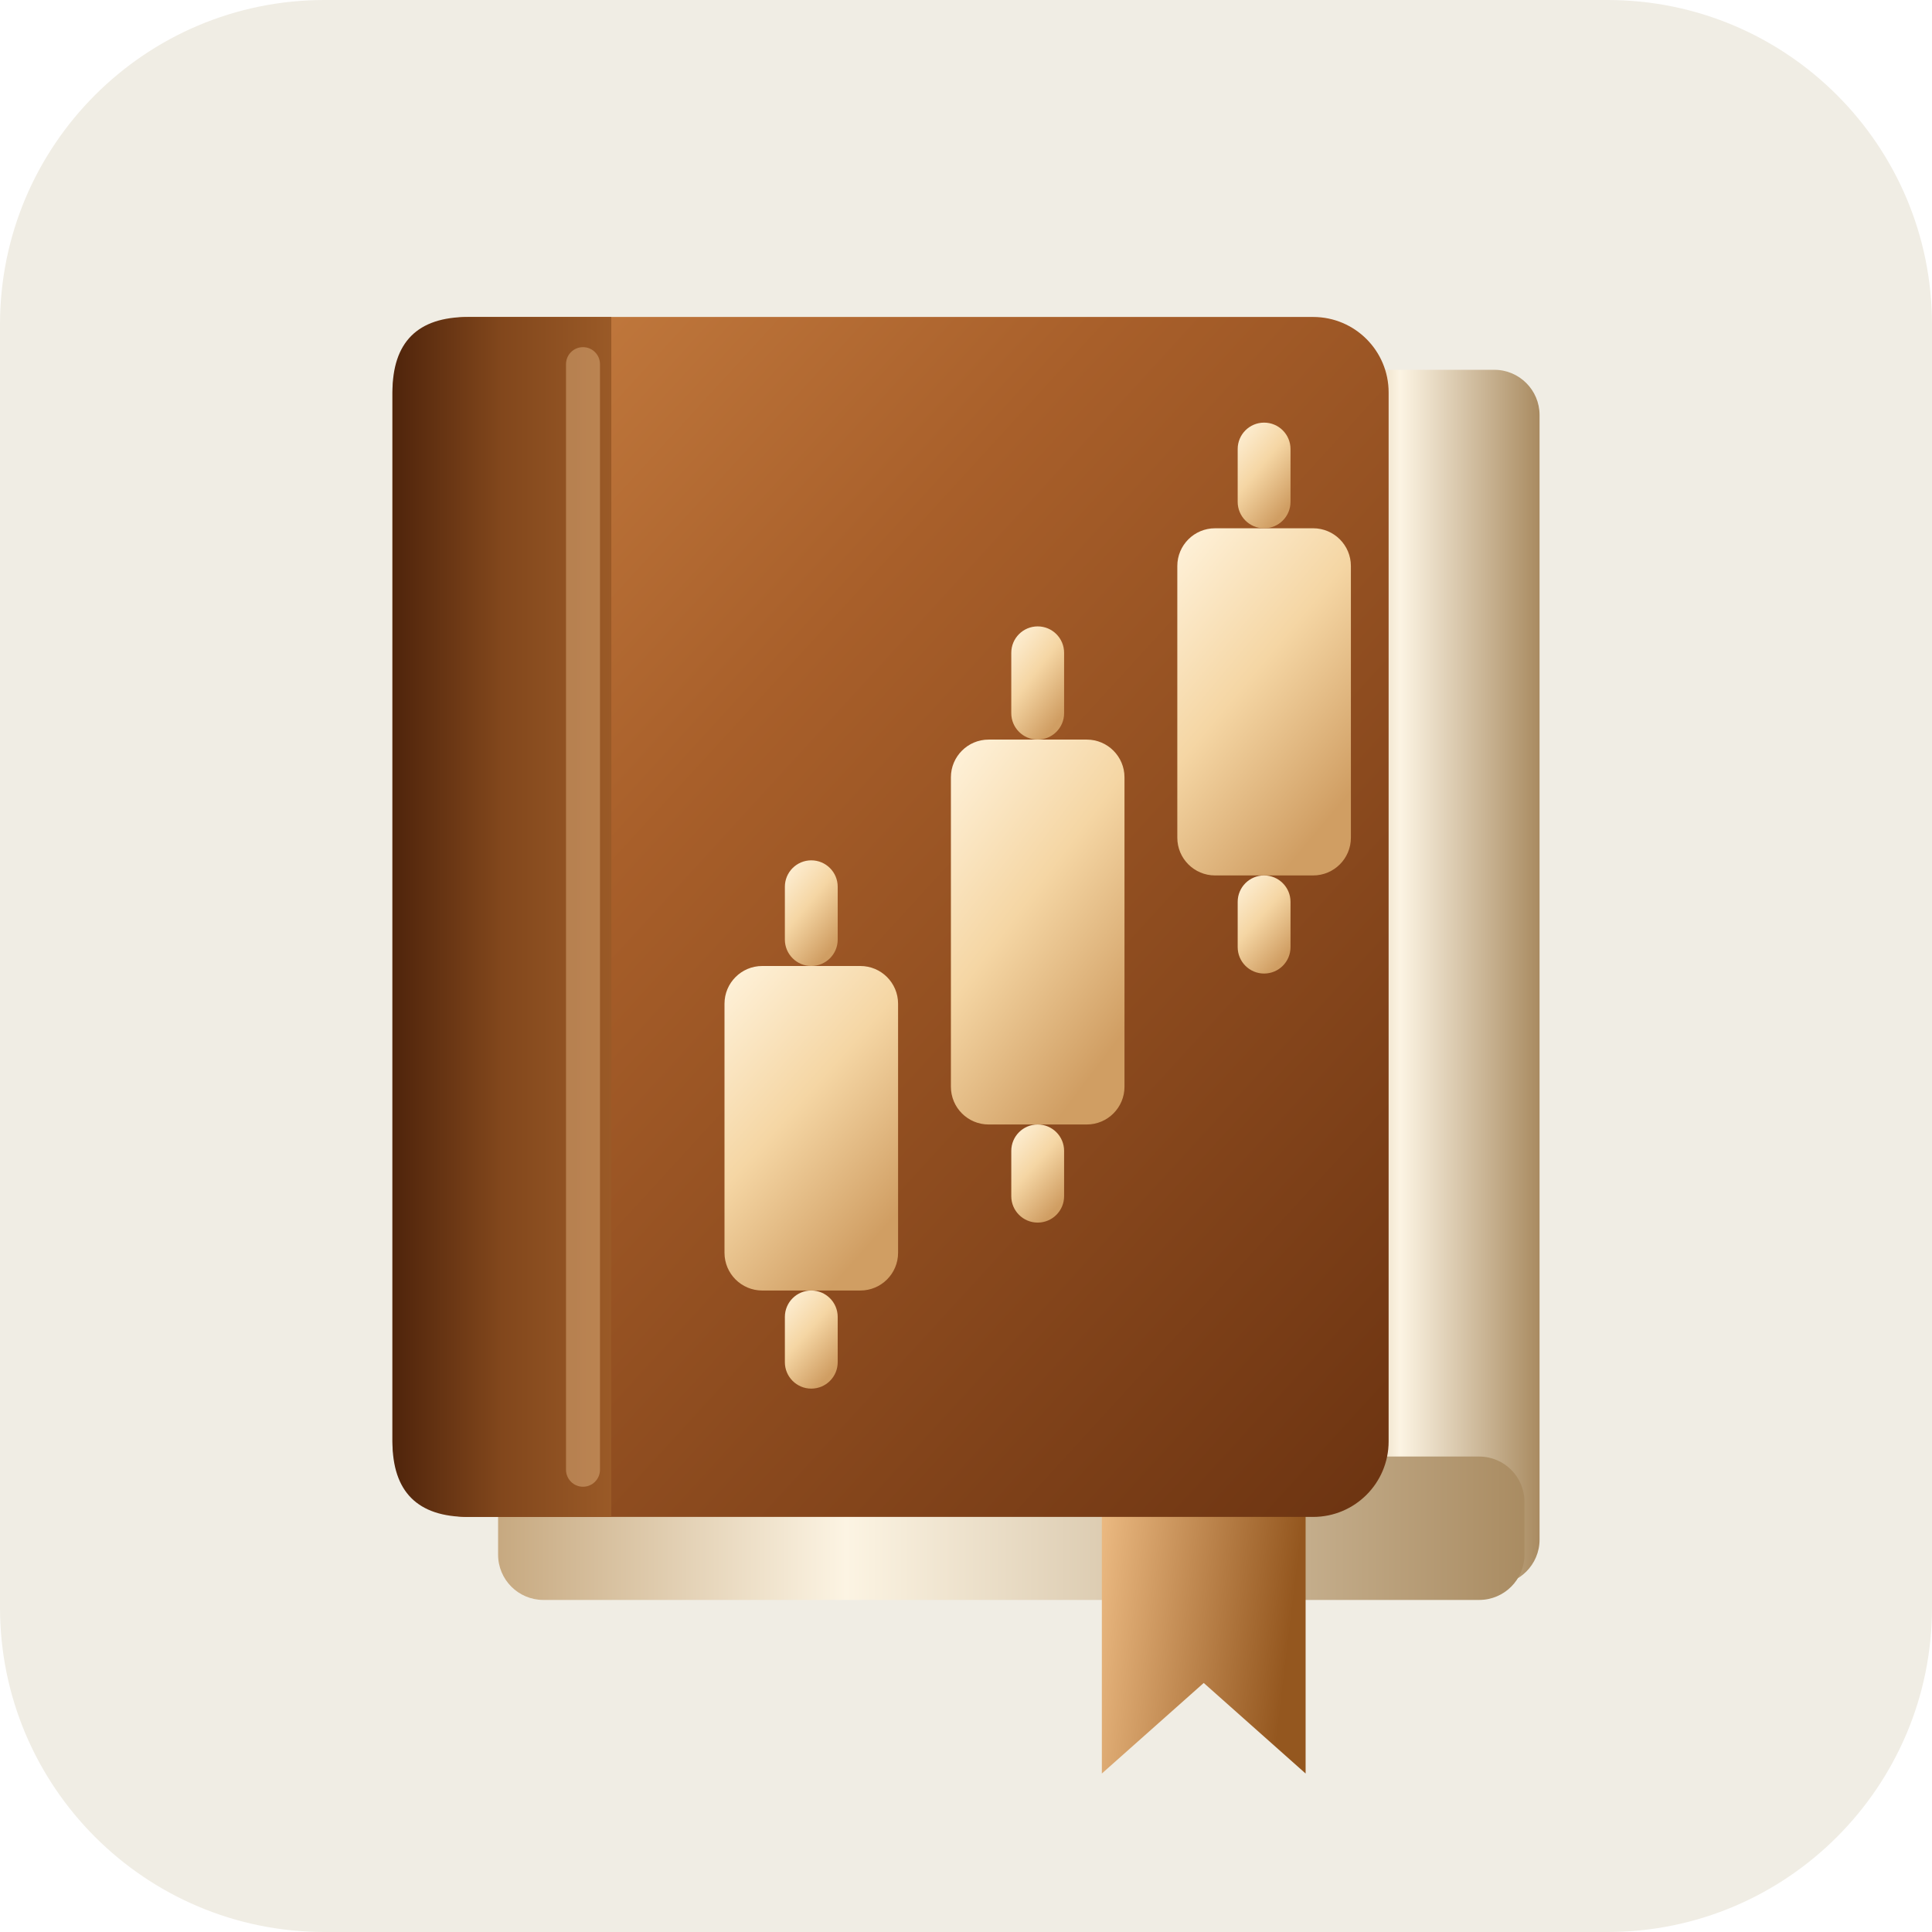
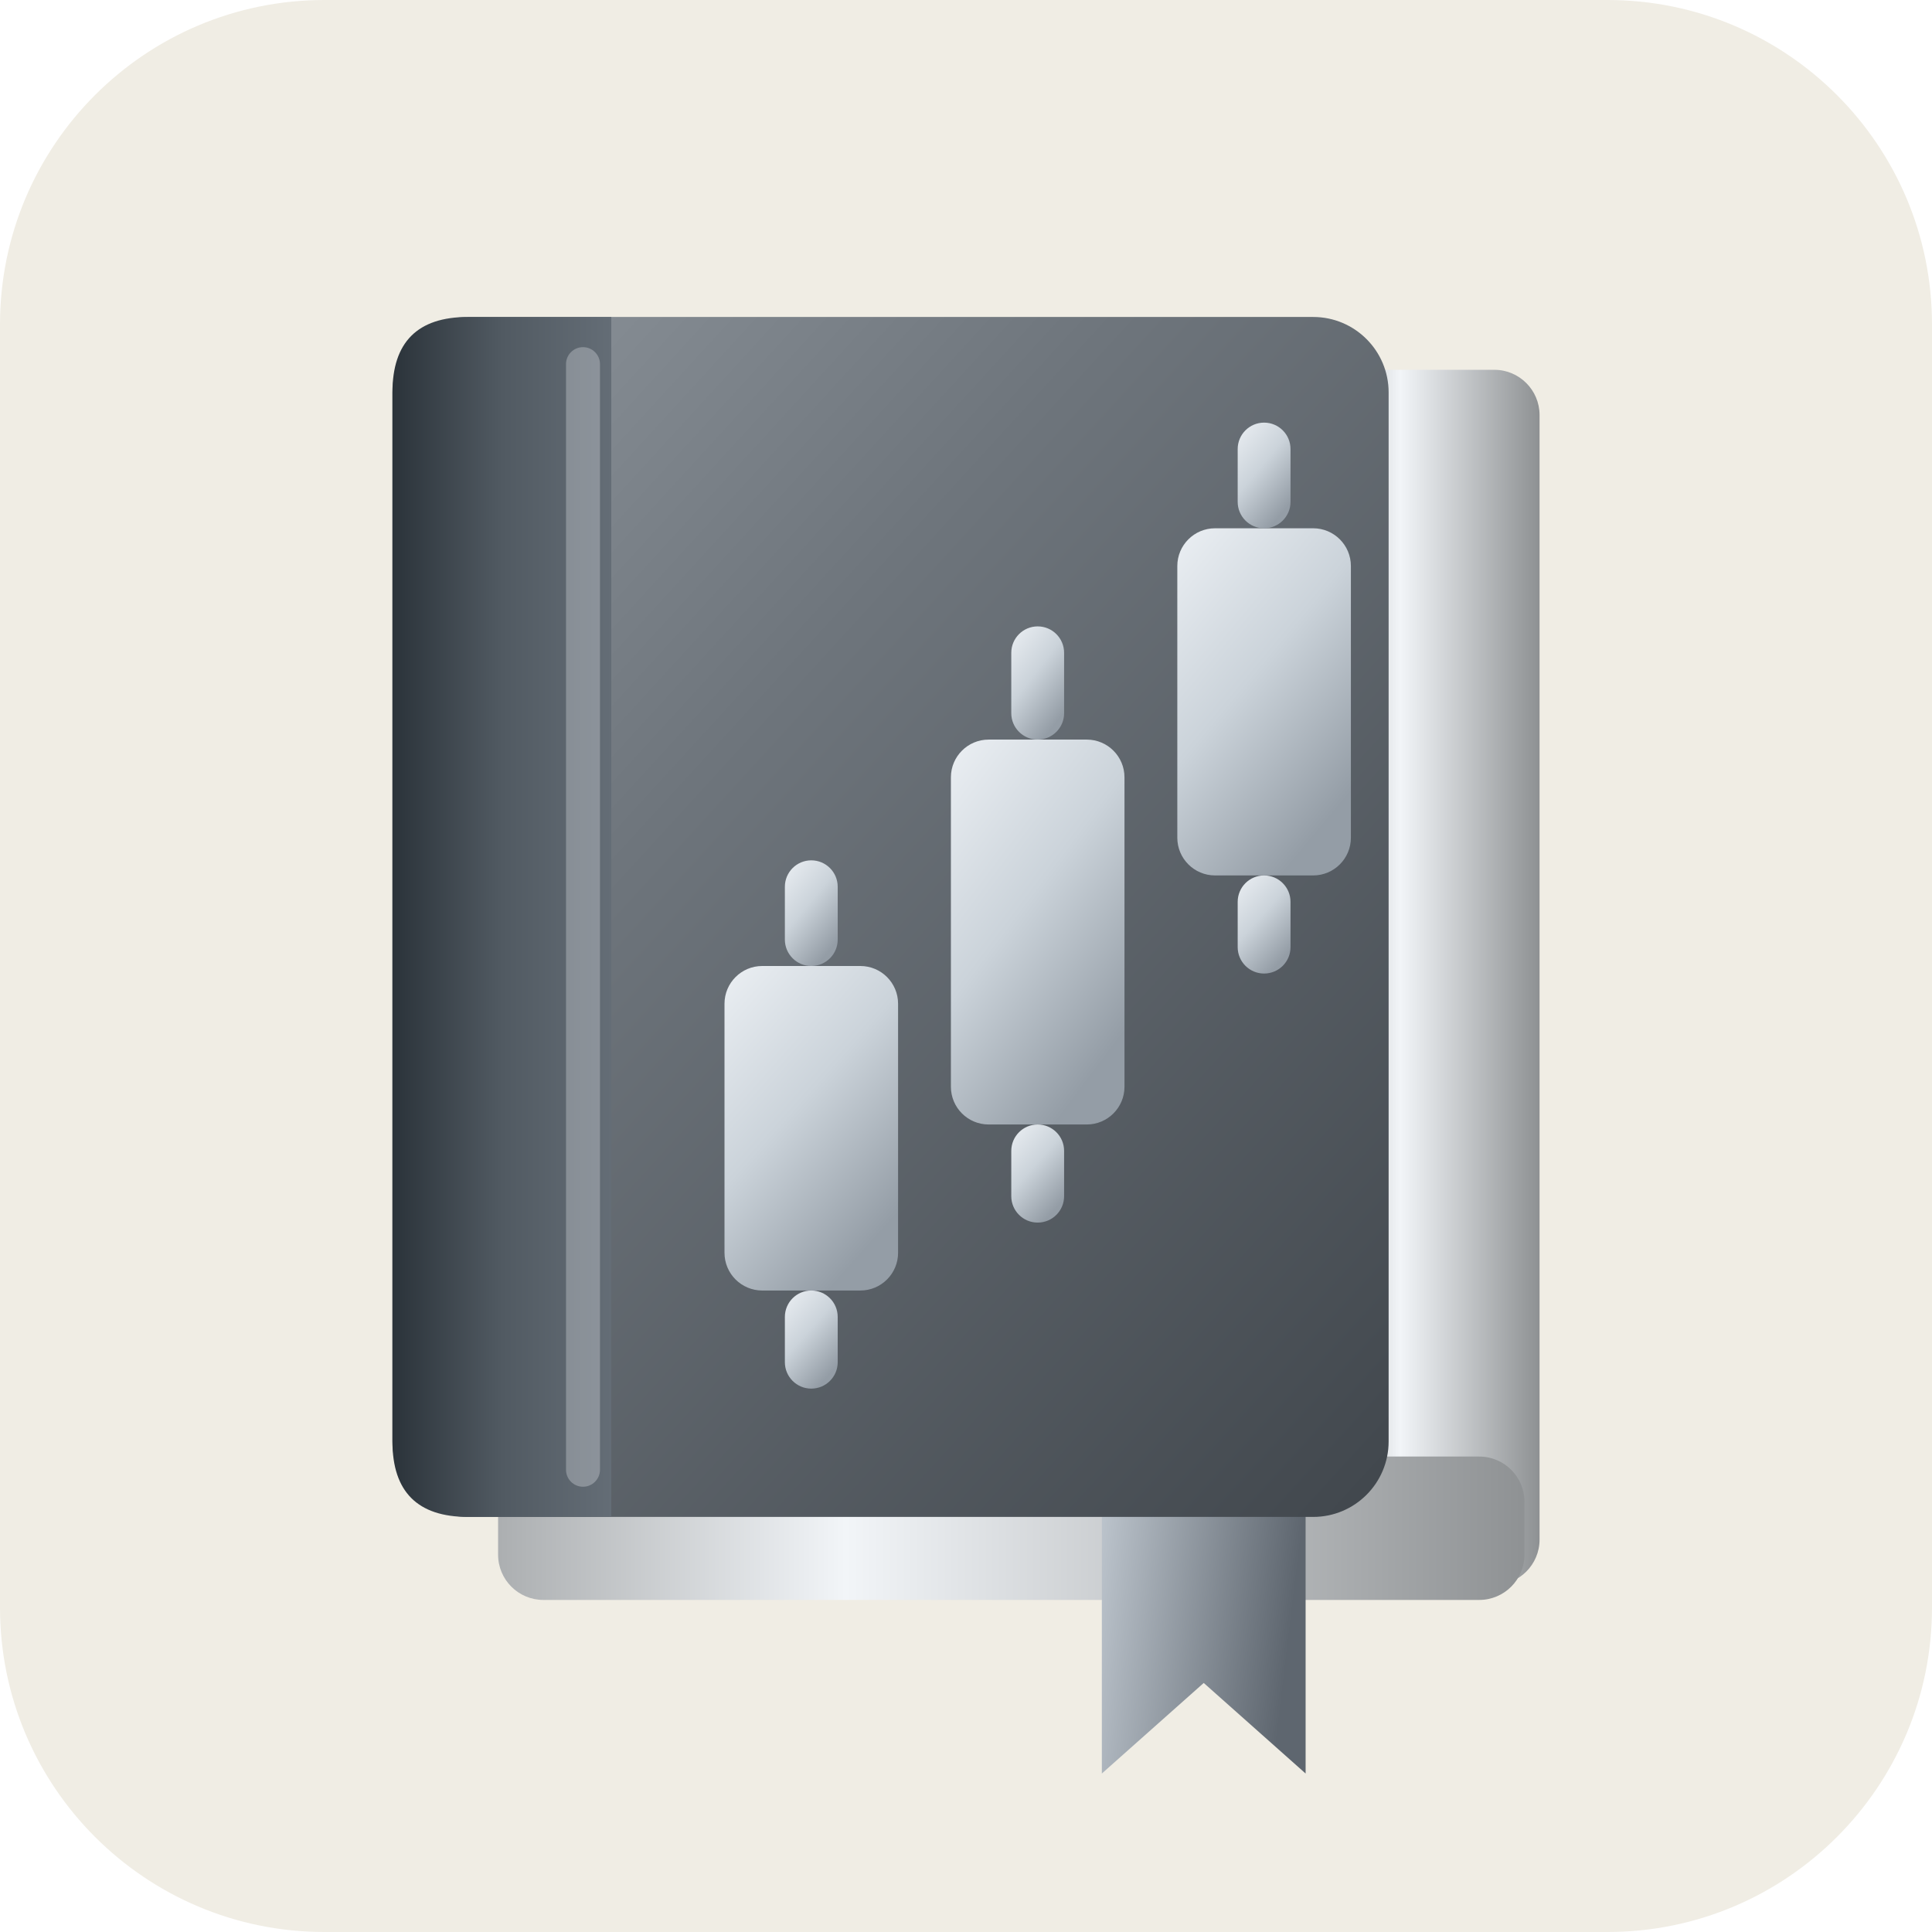
<svg xmlns="http://www.w3.org/2000/svg" viewBox="0 0 512 512" width="512" height="512">
  <defs>
    <linearGradient id="cover" x1="0.05" y1="0" x2="0.95" y2="1">
-       <stop offset="0" stop-color="#C67E41" />
-       <stop offset="0.34" stop-color="#A85F2A" />
-       <stop offset="1" stop-color="#6E3512" />
+       <stop offset="0" stop-color="#8B9299" />
+       <stop offset="0.34" stop-color="#6E757C" />
+       <stop offset="1" stop-color="#42484E" />
    </linearGradient>
    <linearGradient id="spine" x1="0" y1="0" x2="1" y2="0">
-       <stop offset="0" stop-color="#4F240B" />
-       <stop offset="0.5" stop-color="#82471C" />
-       <stop offset="1" stop-color="#9A5A27" />
+       <stop offset="0" stop-color="#2B333A" />
+       <stop offset="0.5" stop-color="#515A62" />
+       <stop offset="1" stop-color="#646D76" />
    </linearGradient>
    <linearGradient id="pages" x1="0" y1="0" x2="1" y2="0">
-       <stop offset="0" stop-color="#C6A87F" />
-       <stop offset="0.34" stop-color="#FCF4E3" />
-       <stop offset="1" stop-color="#A98B61" />
+       <stop offset="0" stop-color="#ABAEB0" />
+       <stop offset="0.34" stop-color="#F2F5F8" />
+       <stop offset="1" stop-color="#8E9193" />
    </linearGradient>
    <linearGradient id="gold" x1="0" y1="0" x2="0.6" y2="1">
-       <stop offset="0" stop-color="#FFF3DC" />
-       <stop offset="0.5" stop-color="#F5D6A4" />
-       <stop offset="1" stop-color="#D09E63" />
+       <stop offset="0" stop-color="#EBEFF3" />
+       <stop offset="0.5" stop-color="#CBD3DA" />
+       <stop offset="1" stop-color="#949DA6" />
    </linearGradient>
    <linearGradient id="ribbon" x1="0" y1="0" x2="1" y2="0.2">
-       <stop offset="0" stop-color="#EFBE86" />
-       <stop offset="1" stop-color="#94571F" />
+       <stop offset="0" stop-color="#C0C8D0" />
+       <stop offset="1" stop-color="#5E666F" />
    </linearGradient>
  </defs>
  <rect width="512" height="512" rx="86" fill="#F0EDE4" />
  <rect x="352" y="98" width="56" height="322" rx="12" fill="url(#pages)" />
  <rect x="132" y="386" width="272" height="38" rx="12" fill="url(#pages)" />
  <path d="M292 380 L346 380 L346 470 L319 446 L292 470 Z" fill="url(#ribbon)" />
  <rect x="104" y="84" width="264" height="318" rx="20" fill="url(#cover)" />
  <path d="M104 104 Q104 84 124 84 L162 84 L162 402 L124 402 Q104 402 104 382 Z" fill="url(#spine)" />
-   <rect x="150" y="92" width="9" height="302" rx="4.5" fill="#FFD9A8" opacity="0.34" />
+   <rect x="150" y="92" width="9" height="302" rx="4.5" fill="#DDE0E4" opacity="0.34" />
  <g fill="url(#gold)">
    <rect x="192" y="256" width="46" height="86" rx="10" />
    <rect x="208" y="228" width="14" height="28" rx="7" />
    <rect x="208" y="342" width="14" height="26" rx="7" />
    <rect x="252" y="196" width="46" height="102" rx="10" />
    <rect x="268" y="166" width="14" height="30" rx="7" />
    <rect x="268" y="298" width="14" height="26" rx="7" />
    <rect x="312" y="140" width="46" height="92" rx="10" />
    <rect x="328" y="112" width="14" height="28" rx="7" />
    <rect x="328" y="232" width="14" height="26" rx="7" />
  </g>
</svg>
